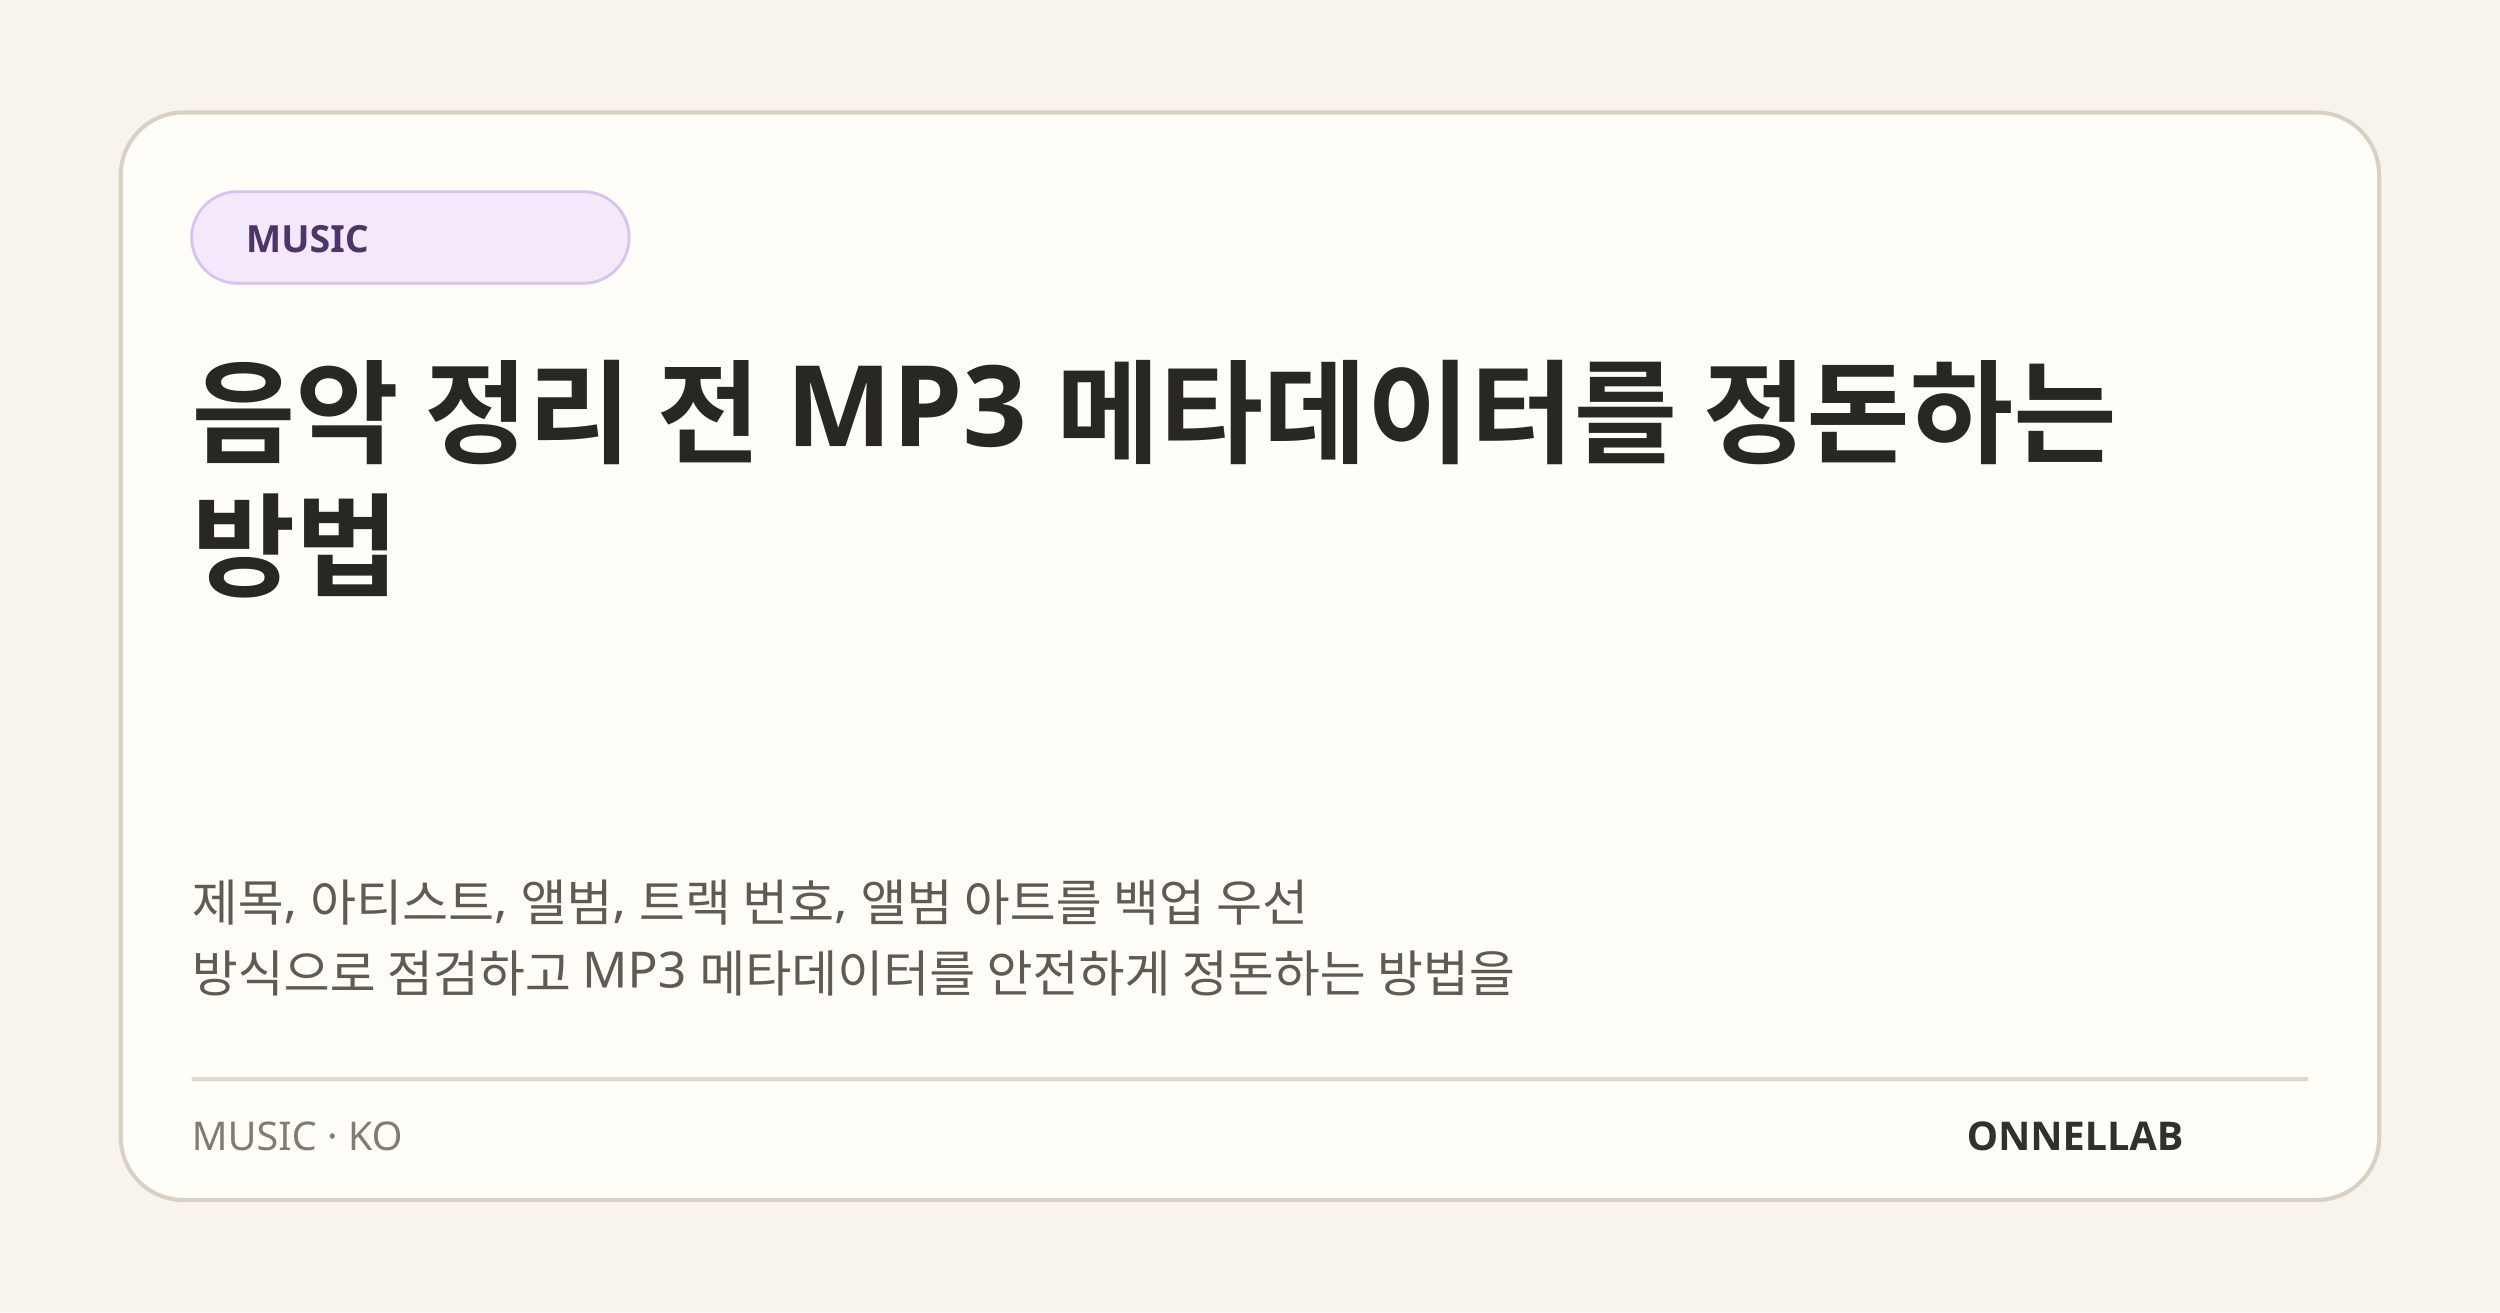
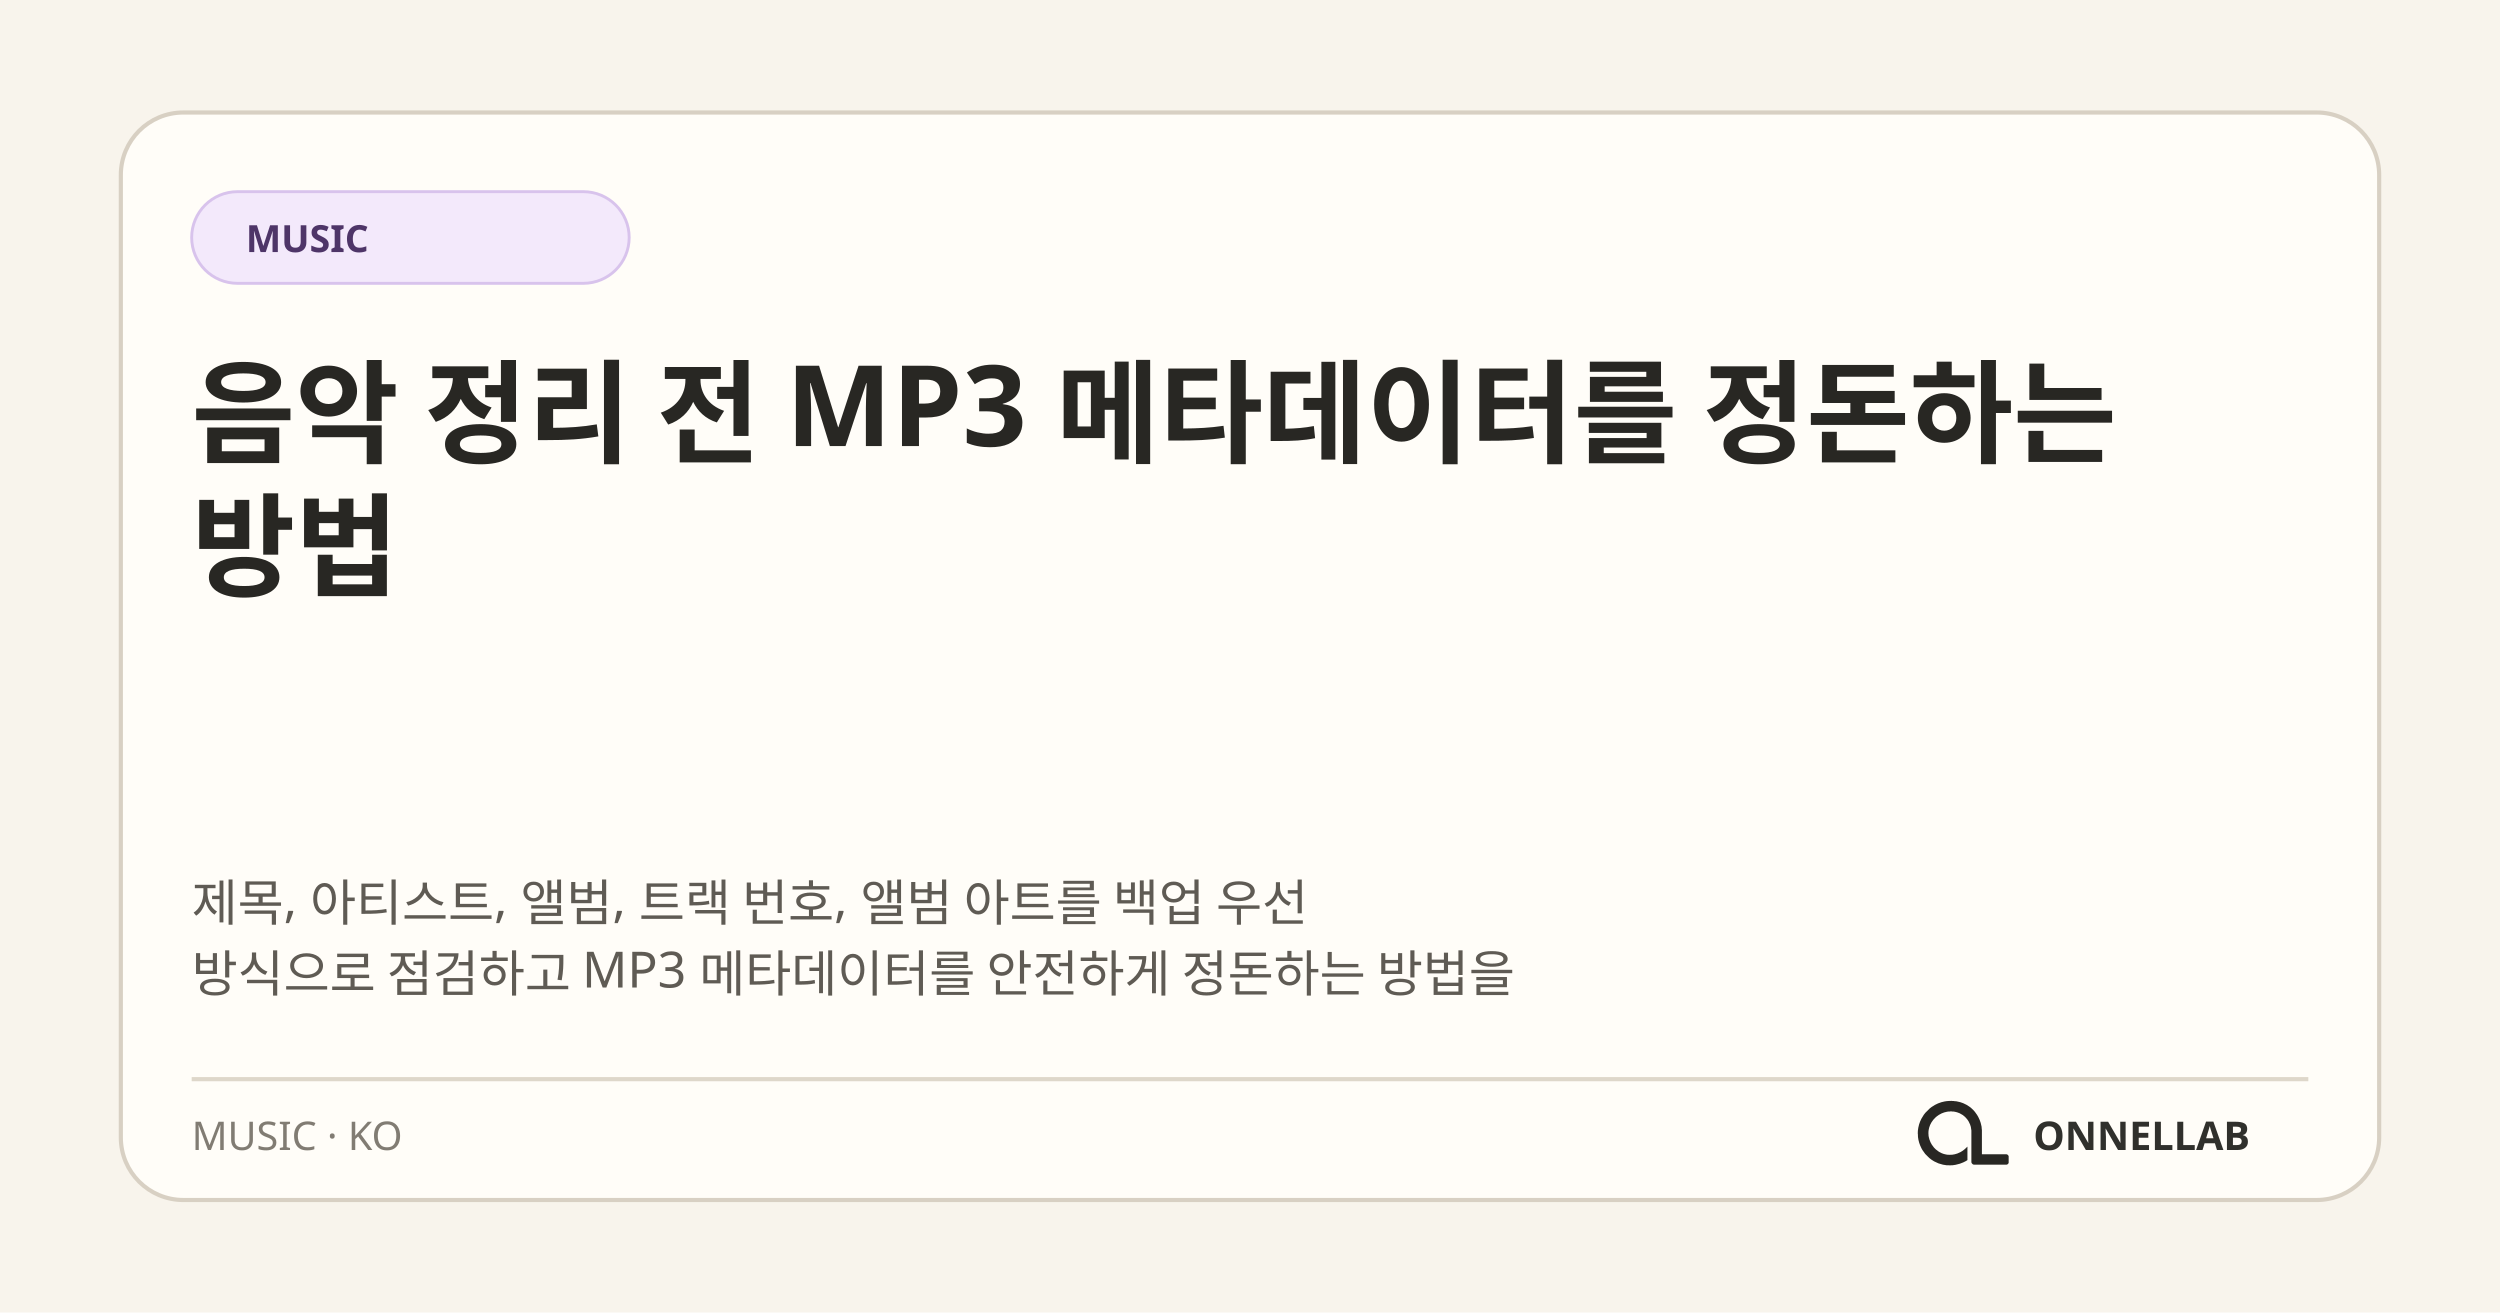
<svg xmlns="http://www.w3.org/2000/svg" width="1200" height="630" viewBox="0 0 1200 630" role="img" aria-labelledby="title desc">
  <rect width="1200" height="630" fill="#f8f4ec" />
  <rect x="58" y="54" width="1084" height="522" rx="30" fill="#fffdf8" stroke="#d8d0c3" stroke-width="2" />
  <rect x="92" y="92" width="210" height="44" rx="22" fill="#f3e9fb" stroke="#d8c3ec" stroke-width="1.4" />
  <text x="118" y="121" fill="#4e3568" font-family="ONNELLAB Korean, Noto Sans KR, Malgun Gothic, system-ui, sans-serif" font-size="18" font-weight="700">MUSIC</text>
  <text x="92" y="218" fill="#282723" font-family="ONNELLAB Korean, Noto Sans KR, Malgun Gothic, system-ui, sans-serif" font-size="54" font-weight="760">
    <tspan x="92" y="218">음악 정리 전 MP3 메타데이터를 정돈하는</tspan>
    <tspan x="92" y="282">방법</tspan>
  </text>
  <text fill="#5f5b54" font-family="ONNELLAB Korean, Noto Sans KR, Malgun Gothic, system-ui, sans-serif" font-size="24">
    <tspan x="92" y="442">제목, 아티스트, 앨범, 트랙 번호, 앨범 아트를 백업 우선</tspan>
    <tspan x="92" y="476">방식으로 점검하고 MP3 메타데이터를 안전하게 정돈하는 방법을</tspan>
  </text>
  <path d="M92 518H1108" stroke="#ded7ca" stroke-width="2" />
  <text x="92" y="552" fill="#817c73" font-family="ONNELLAB Korean, Noto Sans KR, Malgun Gothic, system-ui, sans-serif" font-size="19">MUSIC · KO</text>
-   <text x="1048" y="552" fill="#30302c" font-family="ONNELLAB Korean, Noto Sans KR, Malgun Gothic, system-ui, sans-serif" font-size="19" font-weight="800" text-anchor="end">ONNELLAB</text>
+   <svg x="908" y="512" width="66" height="66" viewBox="0 0 1254 1254">
+     <path fill="#282723" d="M 271 475 L 259 501 L 250 527 L 243 556 L 239 584 L 238 611 L 239 612 L 240 642 L 244 667 L 251 694 L 260 719 L 272 745 L 281 761 L 306 796 L 343 833 L 364 849 L 388 864 L 427 882 L 468 894 L 500 899 L 541 900 L 542 899 L 556 899 L 583 895 L 622 885 L 653 873 L 677 861 L 691 852 L 691 729 L 668 751 L 649 766 L 628 779 L 599 792 L 575 799 L 552 803 L 520 804 L 519 803 L 509 803 L 496 801 L 475 796 L 456 789 L 431 776 L 403 755 L 386 738 L 366 711 L 354 689 L 344 663 L 338 639 L 336 625 L 336 612 L 335 611 L 336 587 L 339 569 L 343 553 L 351 531 L 363 508 L 380 484 L 400 463 L 413 452 L 430 440 L 456 426 L 480 417 L 505 411 L 519 409 L 531 409 L 532 408 L 549 408 L 550 409 L 561 409 L 575 411 L 596 416 L 620 425 L 648 441 L 669 458 L 688 479 L 701 498 L 715 527 L 722 549 L 727 582 L 727 872 L 730 880 L 738 889 L 746 893 L 751 894 L 1048 894 L 1058 890 L 1065 882 L 1067 877 L 1067 817 L 1062 807 L 1054 801 L 1047 799 L 824 799 L 823 798 L 823 574 L 822 573 L 820 547 L 812 513 L 803 487 L 790 459 L 779 440 L 759 412 L 744 395 L 727 379 L 708 364 L 683 348 L 652 333 L 626 324 L 591 316 L 568 314 L 567 313 L 552 313 L 551 312 L 550 313 L 549 312 L 514 313 L 513 314 L 504 314 L 484 317 L 454 324 L 423 335 L 394 349 L 364 368 L 346 382 L 307 421 L 293 439 Z" />
+   </svg>
+   <text x="1080" y="552" fill="#30302c" font-family="ONNELLAB Korean, Noto Sans KR, Malgun Gothic, system-ui, sans-serif" font-size="19" font-weight="800" text-anchor="end">ONNELLAB</text>
</svg>
